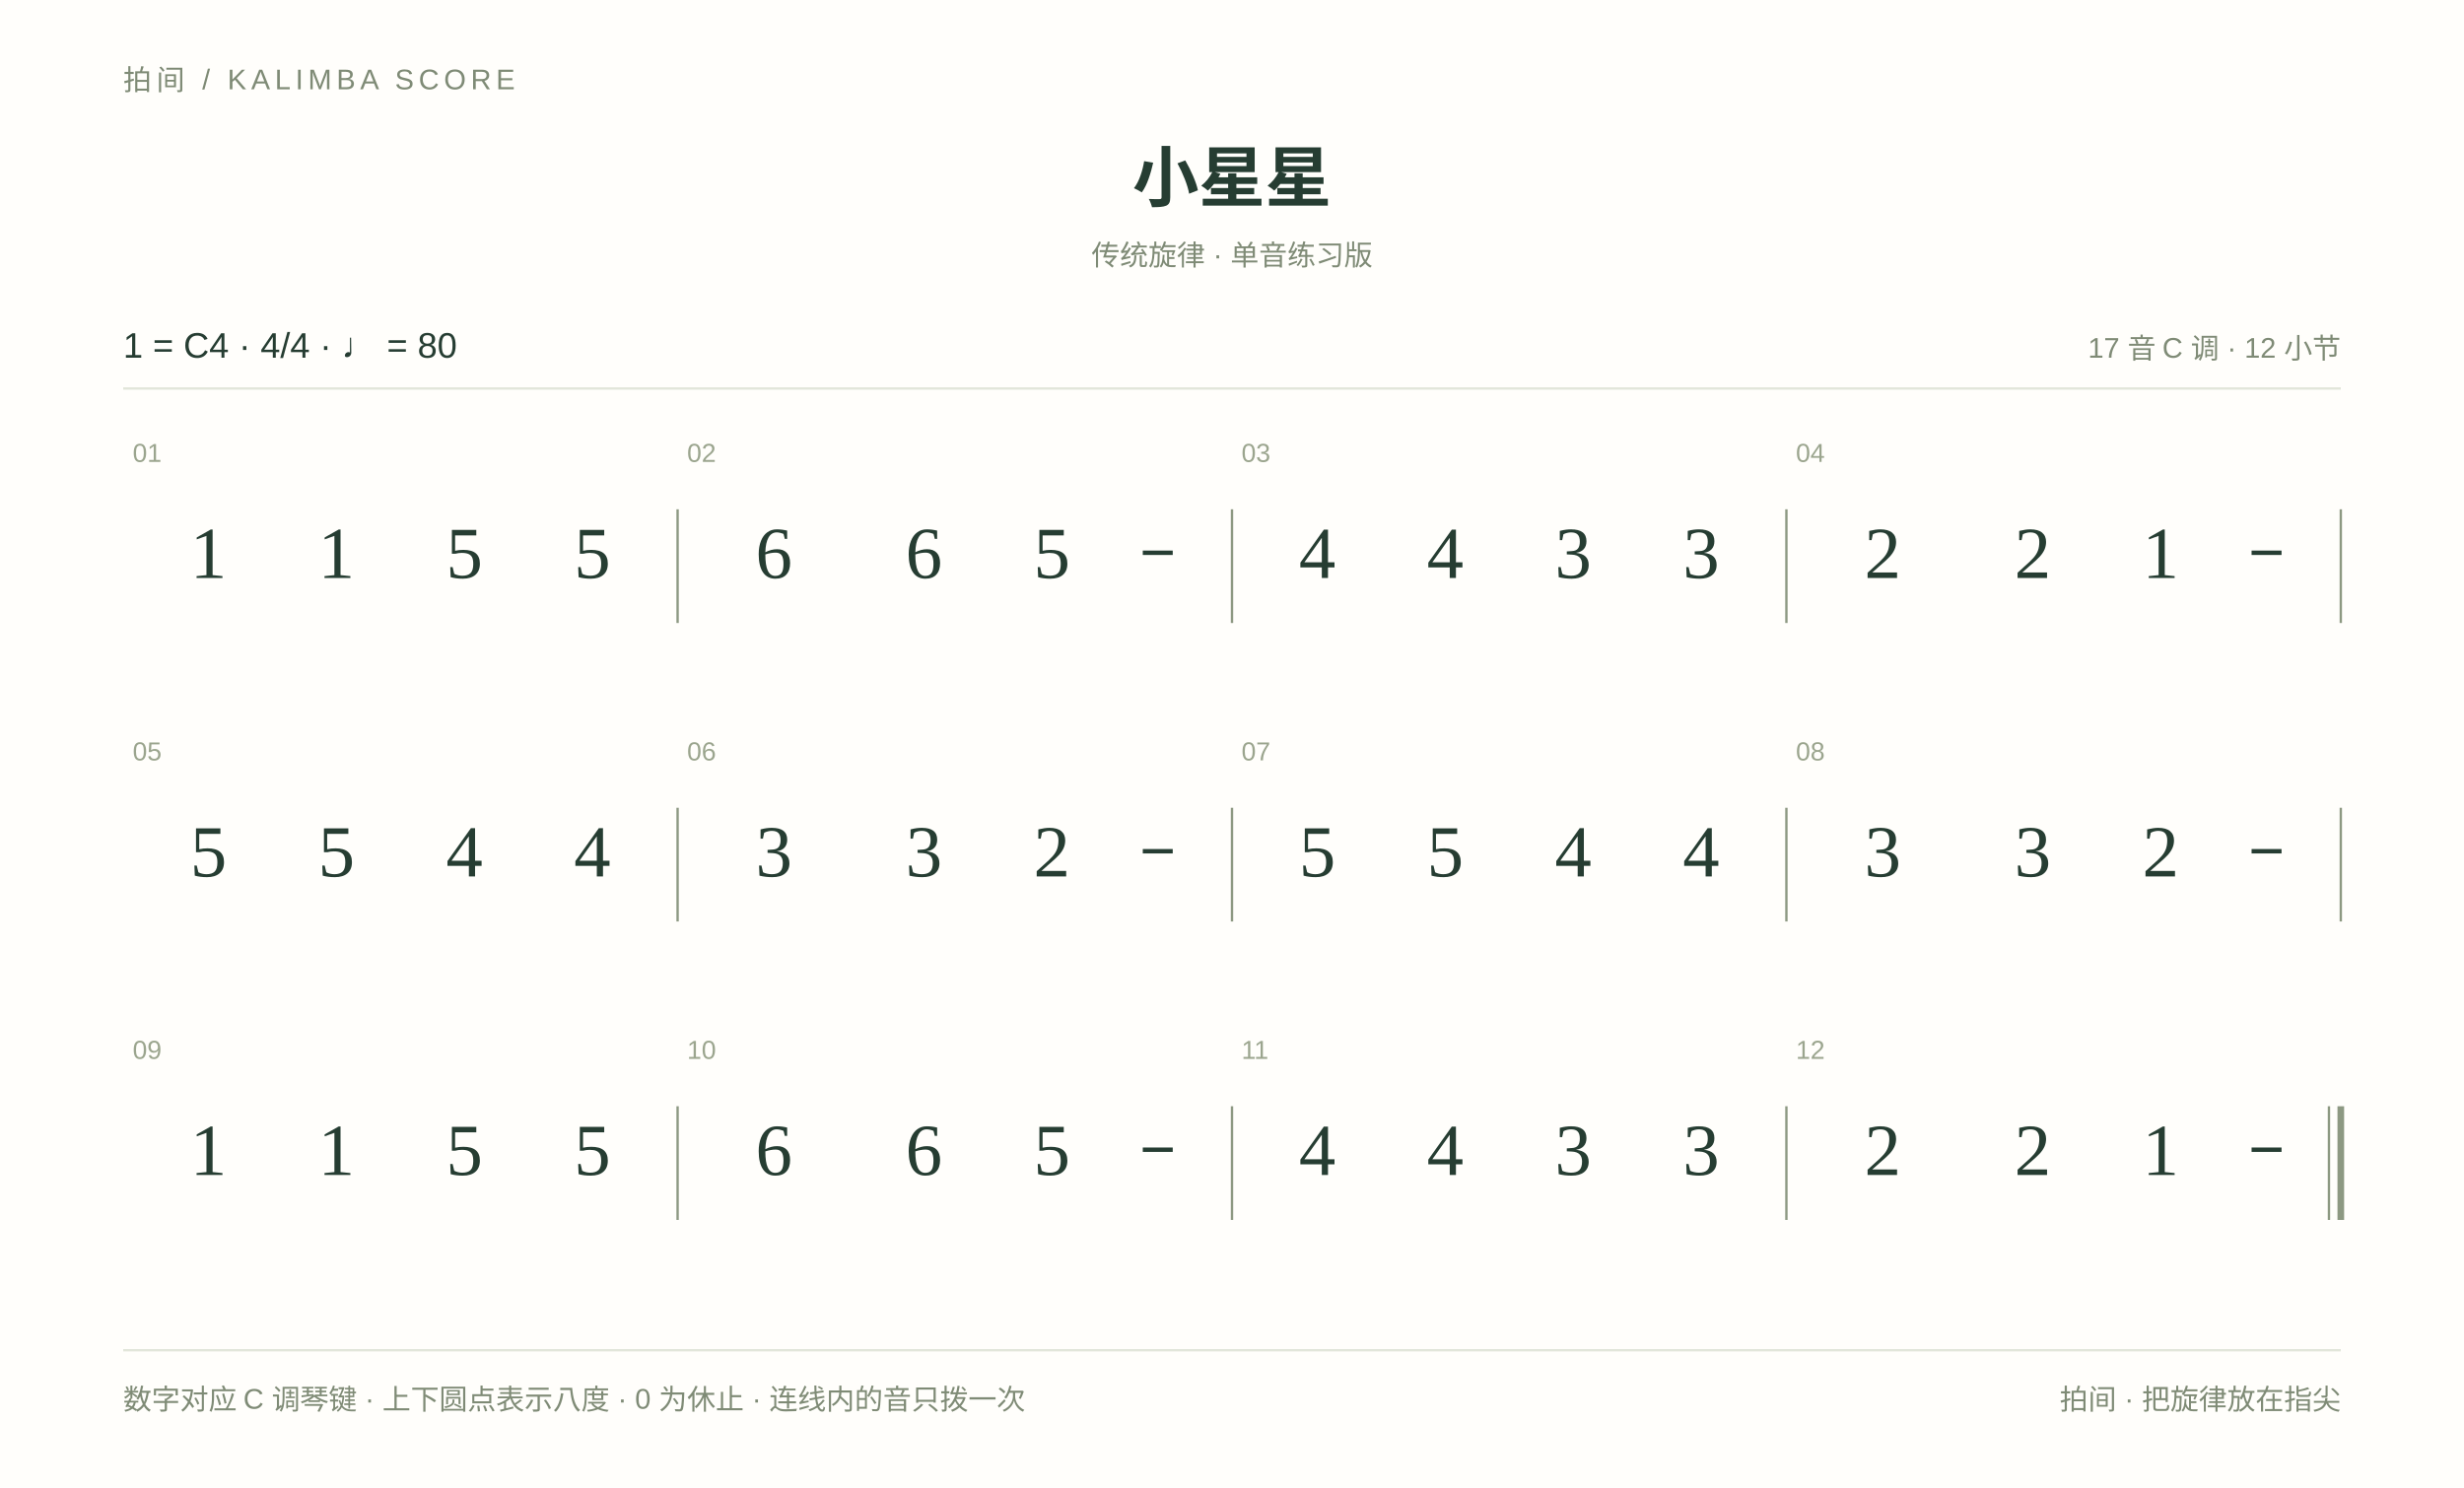
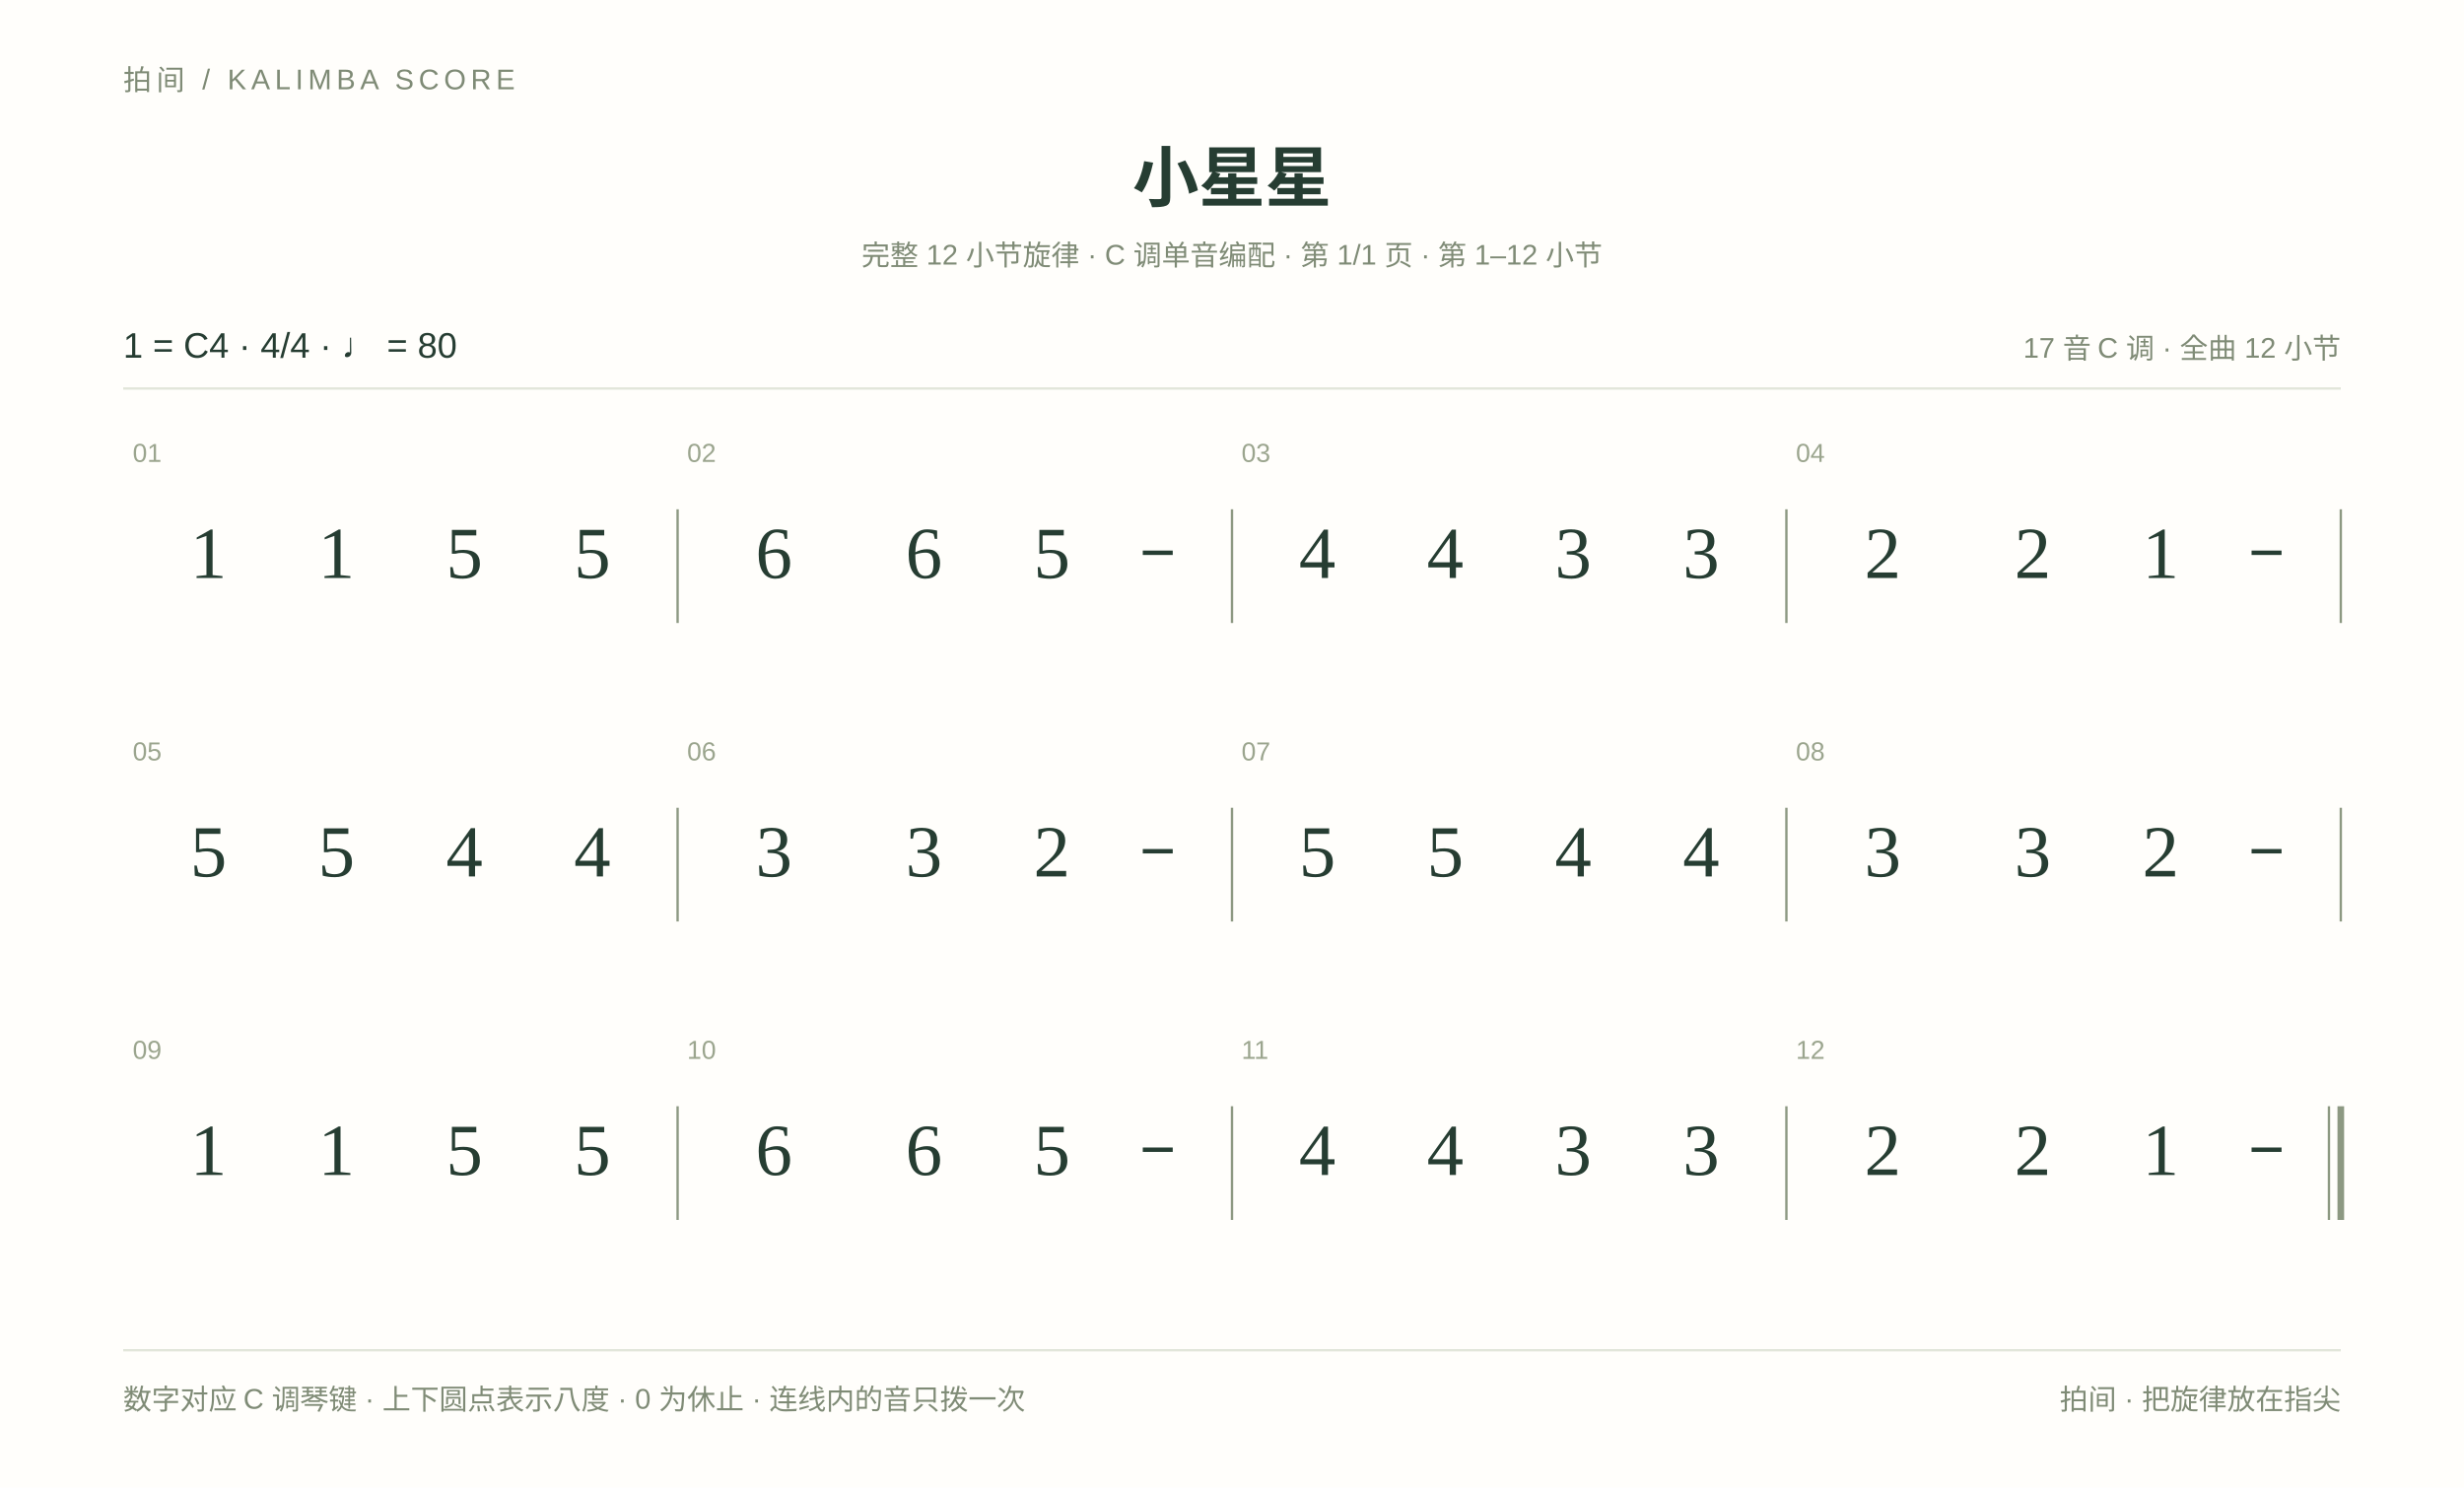
- <svg xmlns="http://www.w3.org/2000/svg" width="1040" height="628" viewBox="0 0 1040 628" role="img" aria-labelledby="score-title score-description">
+ <svg xmlns="http://www.w3.org/2000/svg" width="1040" height="628" viewBox="0 0 1040 628" role="img" aria-labelledby="score-title-1 score-description-1">
  <style>text{font-family:"PingFang SC","Microsoft YaHei",Arial,sans-serif;fill:#263d32}.note-number{font-family:Georgia,"Times New Roman",serif;font-size:31px;font-weight:500}.note-group .note-focus{fill:transparent}.note-group.is-active .note-focus{fill:#e5edda}.note-group.is-active .note-number{fill:#305337}.note-group.unplayable .note-number,.note-group.unplayable .accidental{fill:#b16337}.note-group.unplayable .note-focus{fill:#fff1df}.note-group.unplayable.is-active .note-focus{fill:#f5dfbd}.note-dot{fill:#263d32}.note-line{stroke:#263d32;stroke-width:1.6;fill:none}.tie{stroke:#64785c;stroke-width:1.3;fill:none}.small{font-size:12px;fill:#7f8b76}.measure-number{font-size:11px;fill:#9ba58e}</style>
  <rect width="1040" height="628" fill="#fffefb" />
  <text x="52" y="38" class="small" letter-spacing="2">拍间  /  KALIMBA SCORE</text>
  <text x="520" y="85" class="score-heading" text-anchor="middle" font-size="28" font-weight="600">小星星</text>
-   <text x="520" y="112" text-anchor="middle" class="small score-subtitle">传统旋律 · 单音练习版</text>
+   <text x="520" y="112" text-anchor="middle" class="small score-subtitle">完整 12 小节旋律 · C 调单音编配 · 第 1/1 页 · 第 1–12 小节</text>
  <text x="52" y="151" font-size="15">1 = C4 · 4/4 · ♩ = 80</text>
-   <text x="988" y="151" text-anchor="end" class="small">17 音 C 调   ·   12 小节</text>
+   <text x="988" y="151" text-anchor="end" class="small">17 音 C 调 · 全曲 12 小节</text>
  <path d="M52 164H988" stroke="#e2e6da" fill="none" />
  <g data-measure="0">
    <text x="56" y="195" class="measure-number">01</text>
    <g class="note-group" data-token-id="token-0" data-source-id="n0">
      <rect class="note-focus" x="62" y="201" width="52" height="77" rx="6" />
      <text x="88" y="244" class="note-number" text-anchor="middle">1</text>
    </g>
    <g class="note-group" data-token-id="token-1" data-source-id="n1">
      <rect class="note-focus" x="116" y="201" width="52" height="77" rx="6" />
      <text x="142" y="244" class="note-number" text-anchor="middle">1</text>
    </g>
    <g class="note-group" data-token-id="token-2" data-source-id="n2">
      <rect class="note-focus" x="170" y="201" width="52" height="77" rx="6" />
      <text x="196" y="244" class="note-number" text-anchor="middle">5</text>
    </g>
    <g class="note-group" data-token-id="token-3" data-source-id="n3">
      <rect class="note-focus" x="224" y="201" width="52" height="77" rx="6" />
      <text x="250" y="244" class="note-number" text-anchor="middle">5</text>
    </g>
-     <path d="M286 215v48" stroke="#8d9982" stroke-width="1" />
+     <path class="measure-barline" d="M286 215v48" stroke="#8d9982" stroke-width="1" />
  </g>
  <g data-measure="1">
    <text x="290" y="195" class="measure-number">02</text>
    <g class="note-group" data-token-id="token-4" data-source-id="n4">
      <rect class="note-focus" x="296" y="201" width="61.31" height="77" rx="6" />
      <text x="326.655" y="244" class="note-number" text-anchor="middle">6</text>
    </g>
    <g class="note-group" data-token-id="token-5" data-source-id="n5">
      <rect class="note-focus" x="359.31" y="201" width="61.31" height="77" rx="6" />
      <text x="389.966" y="244" class="note-number" text-anchor="middle">6</text>
    </g>
    <g class="note-group" data-token-id="token-6" data-source-id="n6">
      <rect class="note-focus" x="422.621" y="201" width="87.379" height="77" rx="6" />
      <text x="443.966" y="244" class="note-number" text-anchor="middle">5</text>
      <text x="488.655" y="242" font-size="26" text-anchor="middle">−</text>
    </g>
-     <path d="M520 215v48" stroke="#8d9982" stroke-width="1" />
+     <path class="measure-barline" d="M520 215v48" stroke="#8d9982" stroke-width="1" />
  </g>
  <g data-measure="2">
    <text x="524" y="195" class="measure-number">03</text>
    <g class="note-group" data-token-id="token-7" data-source-id="n7">
      <rect class="note-focus" x="530" y="201" width="52" height="77" rx="6" />
      <text x="556" y="244" class="note-number" text-anchor="middle">4</text>
    </g>
    <g class="note-group" data-token-id="token-8" data-source-id="n8">
      <rect class="note-focus" x="584" y="201" width="52" height="77" rx="6" />
      <text x="610" y="244" class="note-number" text-anchor="middle">4</text>
    </g>
    <g class="note-group" data-token-id="token-9" data-source-id="n9">
      <rect class="note-focus" x="638" y="201" width="52" height="77" rx="6" />
      <text x="664" y="244" class="note-number" text-anchor="middle">3</text>
    </g>
    <g class="note-group" data-token-id="token-10" data-source-id="n10">
      <rect class="note-focus" x="692" y="201" width="52" height="77" rx="6" />
      <text x="718" y="244" class="note-number" text-anchor="middle">3</text>
    </g>
-     <path d="M754 215v48" stroke="#8d9982" stroke-width="1" />
+     <path class="measure-barline" d="M754 215v48" stroke="#8d9982" stroke-width="1" />
  </g>
  <g data-measure="3">
    <text x="758" y="195" class="measure-number">04</text>
    <g class="note-group" data-token-id="token-11" data-source-id="n11">
      <rect class="note-focus" x="764" y="201" width="61.31" height="77" rx="6" />
      <text x="794.655" y="244" class="note-number" text-anchor="middle">2</text>
    </g>
    <g class="note-group" data-token-id="token-12" data-source-id="n12">
      <rect class="note-focus" x="827.31" y="201" width="61.31" height="77" rx="6" />
      <text x="857.966" y="244" class="note-number" text-anchor="middle">2</text>
    </g>
    <g class="note-group" data-token-id="token-13" data-source-id="n13">
      <rect class="note-focus" x="890.621" y="201" width="87.379" height="77" rx="6" />
      <text x="911.966" y="244" class="note-number" text-anchor="middle">1</text>
      <text x="956.655" y="242" font-size="26" text-anchor="middle">−</text>
    </g>
-     <path d="M988 215v48" stroke="#8d9982" stroke-width="1" />
+     <path class="measure-barline" d="M988 215v48" stroke="#8d9982" stroke-width="1" />
  </g>
  <g data-measure="4">
    <text x="56" y="321" class="measure-number">05</text>
    <g class="note-group" data-token-id="token-14" data-source-id="n14">
      <rect class="note-focus" x="62" y="327" width="52" height="77" rx="6" />
      <text x="88" y="370" class="note-number" text-anchor="middle">5</text>
    </g>
    <g class="note-group" data-token-id="token-15" data-source-id="n15">
      <rect class="note-focus" x="116" y="327" width="52" height="77" rx="6" />
      <text x="142" y="370" class="note-number" text-anchor="middle">5</text>
    </g>
    <g class="note-group" data-token-id="token-16" data-source-id="n16">
      <rect class="note-focus" x="170" y="327" width="52" height="77" rx="6" />
      <text x="196" y="370" class="note-number" text-anchor="middle">4</text>
    </g>
    <g class="note-group" data-token-id="token-17" data-source-id="n17">
      <rect class="note-focus" x="224" y="327" width="52" height="77" rx="6" />
      <text x="250" y="370" class="note-number" text-anchor="middle">4</text>
    </g>
-     <path d="M286 341v48" stroke="#8d9982" stroke-width="1" />
+     <path class="measure-barline" d="M286 341v48" stroke="#8d9982" stroke-width="1" />
  </g>
  <g data-measure="5">
    <text x="290" y="321" class="measure-number">06</text>
    <g class="note-group" data-token-id="token-18" data-source-id="n18">
      <rect class="note-focus" x="296" y="327" width="61.31" height="77" rx="6" />
      <text x="326.655" y="370" class="note-number" text-anchor="middle">3</text>
    </g>
    <g class="note-group" data-token-id="token-19" data-source-id="n19">
      <rect class="note-focus" x="359.31" y="327" width="61.31" height="77" rx="6" />
      <text x="389.966" y="370" class="note-number" text-anchor="middle">3</text>
    </g>
    <g class="note-group" data-token-id="token-20" data-source-id="n20">
      <rect class="note-focus" x="422.621" y="327" width="87.379" height="77" rx="6" />
      <text x="443.966" y="370" class="note-number" text-anchor="middle">2</text>
      <text x="488.655" y="368" font-size="26" text-anchor="middle">−</text>
    </g>
-     <path d="M520 341v48" stroke="#8d9982" stroke-width="1" />
+     <path class="measure-barline" d="M520 341v48" stroke="#8d9982" stroke-width="1" />
  </g>
  <g data-measure="6">
    <text x="524" y="321" class="measure-number">07</text>
    <g class="note-group" data-token-id="token-21" data-source-id="n21">
      <rect class="note-focus" x="530" y="327" width="52" height="77" rx="6" />
      <text x="556" y="370" class="note-number" text-anchor="middle">5</text>
    </g>
    <g class="note-group" data-token-id="token-22" data-source-id="n22">
      <rect class="note-focus" x="584" y="327" width="52" height="77" rx="6" />
      <text x="610" y="370" class="note-number" text-anchor="middle">5</text>
    </g>
    <g class="note-group" data-token-id="token-23" data-source-id="n23">
      <rect class="note-focus" x="638" y="327" width="52" height="77" rx="6" />
      <text x="664" y="370" class="note-number" text-anchor="middle">4</text>
    </g>
    <g class="note-group" data-token-id="token-24" data-source-id="n24">
      <rect class="note-focus" x="692" y="327" width="52" height="77" rx="6" />
      <text x="718" y="370" class="note-number" text-anchor="middle">4</text>
    </g>
-     <path d="M754 341v48" stroke="#8d9982" stroke-width="1" />
+     <path class="measure-barline" d="M754 341v48" stroke="#8d9982" stroke-width="1" />
  </g>
  <g data-measure="7">
    <text x="758" y="321" class="measure-number">08</text>
    <g class="note-group" data-token-id="token-25" data-source-id="n25">
      <rect class="note-focus" x="764" y="327" width="61.31" height="77" rx="6" />
      <text x="794.655" y="370" class="note-number" text-anchor="middle">3</text>
    </g>
    <g class="note-group" data-token-id="token-26" data-source-id="n26">
      <rect class="note-focus" x="827.31" y="327" width="61.31" height="77" rx="6" />
      <text x="857.966" y="370" class="note-number" text-anchor="middle">3</text>
    </g>
    <g class="note-group" data-token-id="token-27" data-source-id="n27">
      <rect class="note-focus" x="890.621" y="327" width="87.379" height="77" rx="6" />
      <text x="911.966" y="370" class="note-number" text-anchor="middle">2</text>
      <text x="956.655" y="368" font-size="26" text-anchor="middle">−</text>
    </g>
-     <path d="M988 341v48" stroke="#8d9982" stroke-width="1" />
+     <path class="measure-barline" d="M988 341v48" stroke="#8d9982" stroke-width="1" />
  </g>
  <g data-measure="8">
    <text x="56" y="447" class="measure-number">09</text>
    <g class="note-group" data-token-id="token-28" data-source-id="n28">
      <rect class="note-focus" x="62" y="453" width="52" height="77" rx="6" />
      <text x="88" y="496" class="note-number" text-anchor="middle">1</text>
    </g>
    <g class="note-group" data-token-id="token-29" data-source-id="n29">
      <rect class="note-focus" x="116" y="453" width="52" height="77" rx="6" />
      <text x="142" y="496" class="note-number" text-anchor="middle">1</text>
    </g>
    <g class="note-group" data-token-id="token-30" data-source-id="n30">
      <rect class="note-focus" x="170" y="453" width="52" height="77" rx="6" />
      <text x="196" y="496" class="note-number" text-anchor="middle">5</text>
    </g>
    <g class="note-group" data-token-id="token-31" data-source-id="n31">
      <rect class="note-focus" x="224" y="453" width="52" height="77" rx="6" />
      <text x="250" y="496" class="note-number" text-anchor="middle">5</text>
    </g>
-     <path d="M286 467v48" stroke="#8d9982" stroke-width="1" />
+     <path class="measure-barline" d="M286 467v48" stroke="#8d9982" stroke-width="1" />
  </g>
  <g data-measure="9">
    <text x="290" y="447" class="measure-number">10</text>
    <g class="note-group" data-token-id="token-32" data-source-id="n32">
      <rect class="note-focus" x="296" y="453" width="61.31" height="77" rx="6" />
      <text x="326.655" y="496" class="note-number" text-anchor="middle">6</text>
    </g>
    <g class="note-group" data-token-id="token-33" data-source-id="n33">
      <rect class="note-focus" x="359.31" y="453" width="61.31" height="77" rx="6" />
      <text x="389.966" y="496" class="note-number" text-anchor="middle">6</text>
    </g>
    <g class="note-group" data-token-id="token-34" data-source-id="n34">
      <rect class="note-focus" x="422.621" y="453" width="87.379" height="77" rx="6" />
      <text x="443.966" y="496" class="note-number" text-anchor="middle">5</text>
      <text x="488.655" y="494" font-size="26" text-anchor="middle">−</text>
    </g>
-     <path d="M520 467v48" stroke="#8d9982" stroke-width="1" />
+     <path class="measure-barline" d="M520 467v48" stroke="#8d9982" stroke-width="1" />
  </g>
  <g data-measure="10">
    <text x="524" y="447" class="measure-number">11</text>
    <g class="note-group" data-token-id="token-35" data-source-id="n35">
      <rect class="note-focus" x="530" y="453" width="52" height="77" rx="6" />
      <text x="556" y="496" class="note-number" text-anchor="middle">4</text>
    </g>
    <g class="note-group" data-token-id="token-36" data-source-id="n36">
      <rect class="note-focus" x="584" y="453" width="52" height="77" rx="6" />
      <text x="610" y="496" class="note-number" text-anchor="middle">4</text>
    </g>
    <g class="note-group" data-token-id="token-37" data-source-id="n37">
      <rect class="note-focus" x="638" y="453" width="52" height="77" rx="6" />
      <text x="664" y="496" class="note-number" text-anchor="middle">3</text>
    </g>
    <g class="note-group" data-token-id="token-38" data-source-id="n38">
      <rect class="note-focus" x="692" y="453" width="52" height="77" rx="6" />
      <text x="718" y="496" class="note-number" text-anchor="middle">3</text>
    </g>
-     <path d="M754 467v48" stroke="#8d9982" stroke-width="1" />
+     <path class="measure-barline" d="M754 467v48" stroke="#8d9982" stroke-width="1" />
  </g>
  <g data-measure="11">
    <text x="758" y="447" class="measure-number">12</text>
    <g class="note-group" data-token-id="token-39" data-source-id="n39">
      <rect class="note-focus" x="764" y="453" width="61.31" height="77" rx="6" />
      <text x="794.655" y="496" class="note-number" text-anchor="middle">2</text>
    </g>
    <g class="note-group" data-token-id="token-40" data-source-id="n40">
      <rect class="note-focus" x="827.31" y="453" width="61.31" height="77" rx="6" />
      <text x="857.966" y="496" class="note-number" text-anchor="middle">2</text>
    </g>
    <g class="note-group" data-token-id="token-41" data-source-id="n41">
      <rect class="note-focus" x="890.621" y="453" width="87.379" height="77" rx="6" />
      <text x="911.966" y="496" class="note-number" text-anchor="middle">1</text>
      <text x="956.655" y="494" font-size="26" text-anchor="middle">−</text>
    </g>
-     <path d="M988 467v48" stroke="#8d9982" stroke-width="2.8" />
+     <path class="measure-barline final-barline" d="M988 467v48" stroke="#8d9982" stroke-width="2.8" />
    <path d="M983 467v48" stroke="#8d9982" />
  </g>
  <path d="M52 570H988" stroke="#e2e6da" />
  <text x="52" y="595" class="small">数字对应 C 调琴键 · 上下圆点表示八度 · 0 为休止 · 连线内的音只拨一次</text>
  <text x="988" y="595" text-anchor="end" class="small">拍间 · 把旋律放在指尖</text>
</svg>
